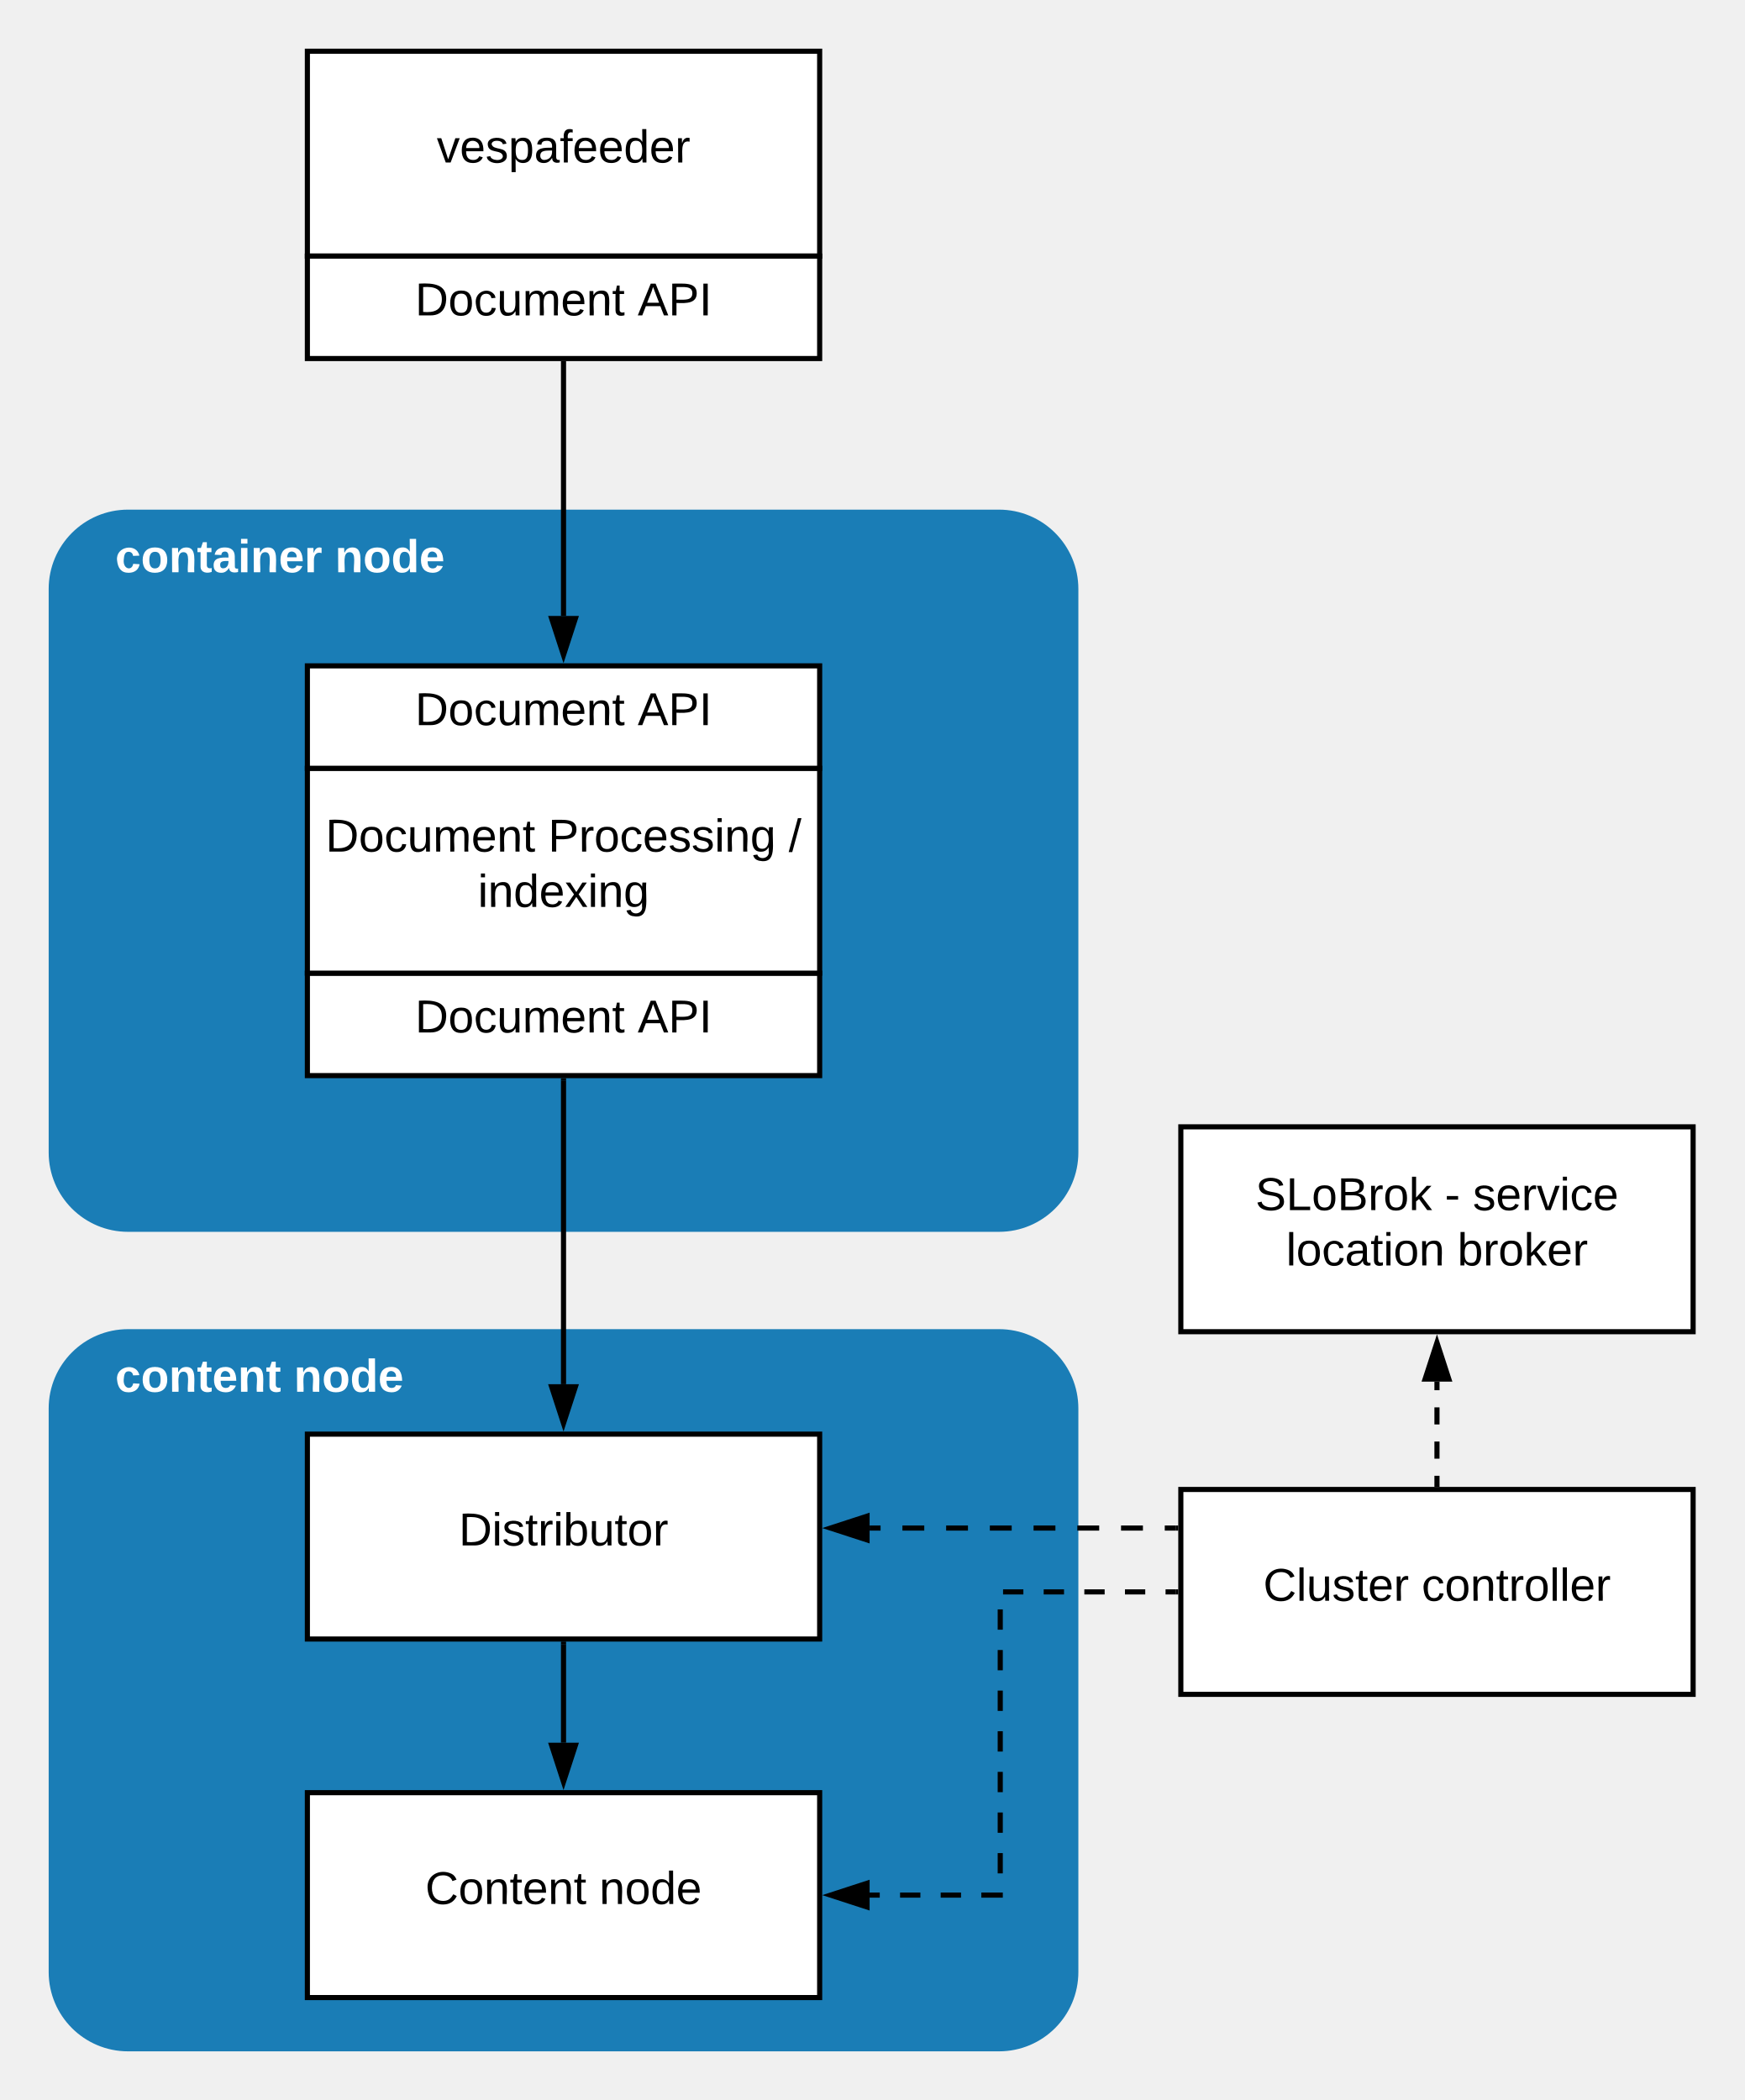
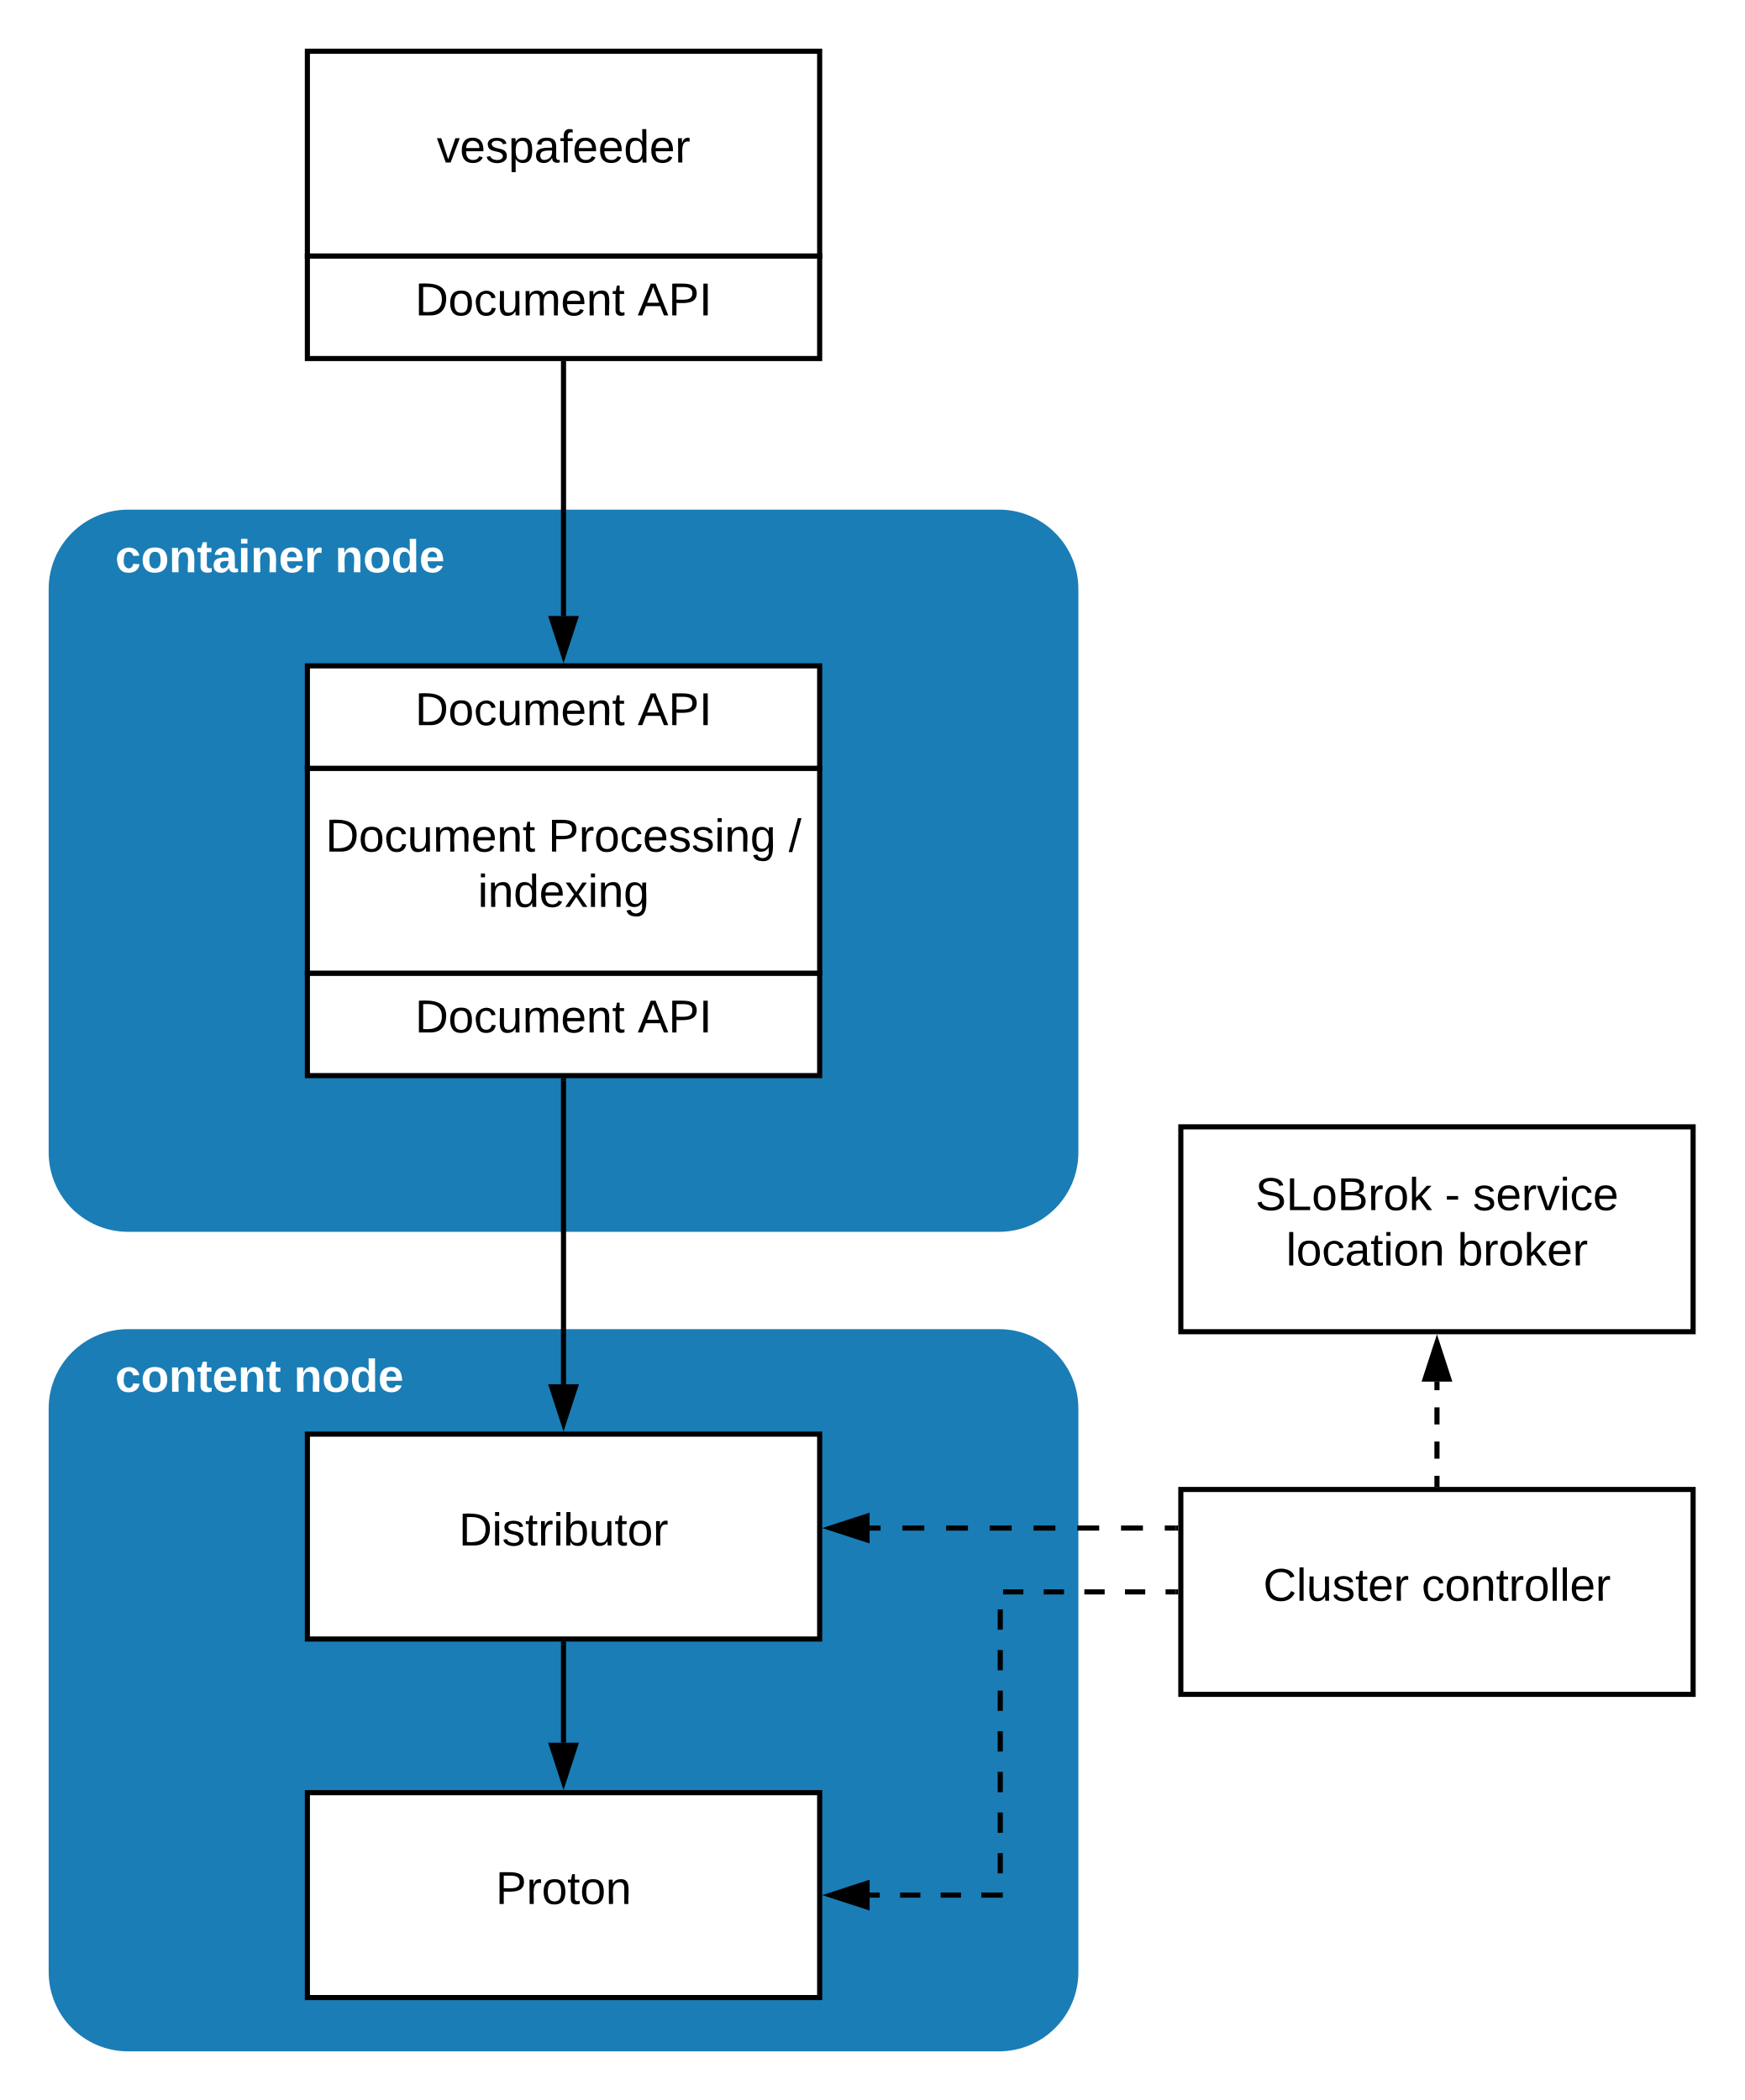
<svg xmlns="http://www.w3.org/2000/svg" xmlns:ns1="lucid" xmlns:xlink="http://www.w3.org/1999/xlink" width="681" height="820">
  <g transform="translate(-500 -40)" ns1:page-tab-id="0_0">
+     <path d="M0 0h1870.4v1323.2H0z" fill="#fff" />
    <path d="M890 240c16.57 0 30 13.43 30 30v220c0 16.57-13.43 30-30 30H550c-16.57 0-30-13.43-30-30V270c0-16.57 13.43-30 30-30zM890 560c16.57 0 30 13.43 30 30v220c0 16.57-13.43 30-30 30H550c-16.57 0-30-13.43-30-30V590c0-16.57 13.43-30 30-30z" stroke="#1a7db6" stroke-width="2" fill="#1a7db6" />
    <path d="M620 420h200v40H620z" stroke="#000" stroke-width="2" fill="#fff" />
    <use xlink:href="#a" transform="matrix(1,0,0,1,625,425) translate(37.05 18.15)" />
    <use xlink:href="#b" transform="matrix(1,0,0,1,625,425) translate(123.95 18.15)" />
    <path d="M620 340h200v80H620z" stroke="#000" stroke-width="2" fill="#fff" />
    <use xlink:href="#a" transform="matrix(1,0,0,1,625,345) translate(2.1 27.525)" />
    <use xlink:href="#c" transform="matrix(1,0,0,1,625,345) translate(89 27.525)" />
    <use xlink:href="#d" transform="matrix(1,0,0,1,625,345) translate(182.9 27.525)" />
    <use xlink:href="#e" transform="matrix(1,0,0,1,625,345) translate(61.55 49.125)" />
    <path d="M620 600h200v80H620z" stroke="#000" stroke-width="2" fill="#fff" />
    <use xlink:href="#f" transform="matrix(1,0,0,1,625,605) translate(54.125 38.4625)" />
    <path d="M620 740h200v80H620z" stroke="#000" stroke-width="2" fill="#fff" />
-     <use xlink:href="#g" transform="matrix(1,0,0,1,625,745) translate(41.025 38.4625)" />
-     <use xlink:href="#h" transform="matrix(1,0,0,1,625,745) translate(108.975 38.4625)" />
+     <use xlink:href="#g" transform="matrix(1,0,0,1,625,745) translate(68.525 38.4625)" />
    <path d="M961 621.6h200v80H961z" stroke="#000" stroke-width="2" fill="#fff" />
-     <use xlink:href="#i" transform="matrix(1,0,0,1,966,626.6) translate(27.175 38.4625)" />
-     <use xlink:href="#j" transform="matrix(1,0,0,1,966,626.6) translate(89.025 38.4625)" />
+     <use xlink:href="#h" transform="matrix(1,0,0,1,966,626.6) translate(27.175 38.4625)" />
+     <use xlink:href="#i" transform="matrix(1,0,0,1,966,626.6) translate(89.025 38.4625)" />
    <path d="M720 182v98.5" stroke="#000" stroke-width="2" fill="none" />
    <path d="M721 182.03h-2V181h2z" />
    <path d="M720 295.76l-4.64-14.26h9.28z" stroke="#000" stroke-width="2" />
    <path d="M720 462v118.5" stroke="#000" stroke-width="2" fill="none" />
    <path d="M721 462.03h-2V461h2z" />
    <path d="M720 595.76l-4.64-14.26h9.28z" stroke="#000" stroke-width="2" />
    <path d="M720 682v38.5" stroke="#000" stroke-width="2" fill="none" />
    <path d="M721 682.03h-2V681h2z" />
    <path d="M720 735.76l-4.64-14.26h9.28z" stroke="#000" stroke-width="2" />
-     <path d="M959 636.67H839.5" fill="none" />
    <path d="M959 636.67h-4.27m-8.53 0h-8.54m-8.53 0h-8.54m-8.55 0h-8.53m-8.54 0h-8.53m-8.54 0h-8.52m-8.54 0h-8.53m-8.53 0h-4.27" stroke="#000" stroke-width="2" fill="none" />
    <path d="M960 637.67h-1.03v-2H960z" />
    <path d="M824.24 636.67l14.26-4.64v9.27z" stroke="#000" stroke-width="2" />
-     <path d="M959 661.6h-68.5V780h-51" fill="none" />
    <path d="M959 661.6h-3.96m-7.93 0h-7.92m-7.93 0h-7.93m-7.93 0h-7.94m-7.93 0h-7.93m-1.1 6.83v7.93m0 7.93v7.92m0 7.93v7.93m0 7.93v7.94m0 7.93v7.93m0 7.93v7.93m0 7.93v7.92m0 7.93v.55h-7.38m-7.93 0h-7.94m-7.93 0h-7.93m-7.93 0h-3.97" stroke="#000" stroke-width="2" fill="none" />
    <path d="M960 662.6h-1.03v-2H960z" />
    <path d="M824.24 780l14.26-4.64v9.28z" stroke="#000" stroke-width="2" />
    <path d="M961 480h200v80H961z" stroke="#000" stroke-width="2" fill="#fff" />
-     <use xlink:href="#k" transform="matrix(1,0,0,1,966,485) translate(24.1 27.525)" />
-     <use xlink:href="#l" transform="matrix(1,0,0,1,966,485) translate(98.05 27.525)" />
-     <use xlink:href="#m" transform="matrix(1,0,0,1,966,485) translate(109 27.525)" />
-     <use xlink:href="#n" transform="matrix(1,0,0,1,966,485) translate(36.1 49.125)" />
-     <use xlink:href="#o" transform="matrix(1,0,0,1,966,485) translate(103 49.125)" />
-     <path d="M1061 619.6v-40.1" fill="none" />
+     <use xlink:href="#j" transform="matrix(1,0,0,1,966,485) translate(24.1 27.525)" />
+     <use xlink:href="#k" transform="matrix(1,0,0,1,966,485) translate(98.05 27.525)" />
+     <use xlink:href="#l" transform="matrix(1,0,0,1,966,485) translate(109 27.525)" />
+     <use xlink:href="#m" transform="matrix(1,0,0,1,966,485) translate(36.1 49.125)" />
+     <use xlink:href="#n" transform="matrix(1,0,0,1,966,485) translate(103 49.125)" />
    <path d="M1061 619.6v-3.34m0-6.68v-6.7m0-6.67v-6.67m0-6.7v-3.33" stroke="#000" stroke-width="2" fill="none" />
    <path d="M1062 620.6h-2v-1.03h2z" />
    <path d="M1061 564.24l4.64 14.26h-9.28z" stroke="#000" stroke-width="2" />
    <path d="M540 540h140v80H540z" stroke="#000" stroke-opacity="0" stroke-width="2" fill="#fff" fill-opacity="0" />
-     <g>
-       <use xlink:href="#p" transform="matrix(1,0,0,1,545,545) translate(0 38.4625)" />
-       <use xlink:href="#q" transform="matrix(1,0,0,1,545,545) translate(69.75 38.4625)" />
-     </g>
+     <use xlink:href="#o" transform="matrix(1,0,0,1,545,545) translate(0 38.4625)" />
+     <use xlink:href="#p" transform="matrix(1,0,0,1,545,545) translate(69.75 38.4625)" />
    <path d="M540 220h160v80H540z" stroke="#000" stroke-opacity="0" stroke-width="2" fill="#fff" fill-opacity="0" />
    <g>
-       <use xlink:href="#r" transform="matrix(1,0,0,1,545,225) translate(0 38.4625)" />
-       <use xlink:href="#q" transform="matrix(1,0,0,1,545,225) translate(85.8 38.4625)" />
+       <use xlink:href="#q" transform="matrix(1,0,0,1,545,225) translate(0 38.4625)" />
+       <use xlink:href="#p" transform="matrix(1,0,0,1,545,225) translate(85.8 38.4625)" />
    </g>
    <path d="M620 60h200v80H620z" stroke="#000" stroke-width="2" fill="#fff" />
    <g>
-       <use xlink:href="#s" transform="matrix(1,0,0,1,625,65) translate(45.525 38.4625)" />
+       <use xlink:href="#r" transform="matrix(1,0,0,1,625,65) translate(45.525 38.4625)" />
    </g>
    <path d="M620 140h200v40H620z" stroke="#000" stroke-width="2" fill="#fff" />
    <g>
-       <use xlink:href="#t" transform="matrix(1,0,0,1,625,145) translate(37.05 18.15)" />
-       <use xlink:href="#u" transform="matrix(1,0,0,1,625,145) translate(123.95 18.15)" />
+       <use xlink:href="#a" transform="matrix(1,0,0,1,625,145) translate(37.05 18.15)" />
+       <use xlink:href="#b" transform="matrix(1,0,0,1,625,145) translate(123.95 18.15)" />
    </g>
    <path d="M620 300h200v40H620z" stroke="#000" stroke-width="2" fill="#fff" />
    <g>
-       <use xlink:href="#t" transform="matrix(1,0,0,1,625,305) translate(37.05 18.15)" />
-       <use xlink:href="#u" transform="matrix(1,0,0,1,625,305) translate(123.95 18.15)" />
+       <use xlink:href="#a" transform="matrix(1,0,0,1,625,305) translate(37.05 18.15)" />
+       <use xlink:href="#b" transform="matrix(1,0,0,1,625,305) translate(123.95 18.15)" />
    </g>
    <defs>
-       <path d="M30-248c118-7 216 8 213 122C240-48 200 0 122 0H30v-248zM63-27c89 8 146-16 146-99s-60-101-146-95v194" id="v" />
-       <path d="M100-194c62-1 85 37 85 99 1 63-27 99-86 99S16-35 15-95c0-66 28-99 85-99zM99-20c44 1 53-31 53-75 0-43-8-75-51-75s-53 32-53 75 10 74 51 75" id="w" />
-       <path d="M96-169c-40 0-48 33-48 73s9 75 48 75c24 0 41-14 43-38l32 2c-6 37-31 61-74 61-59 0-76-41-82-99-10-93 101-131 147-64 4 7 5 14 7 22l-32 3c-4-21-16-35-41-35" id="x" />
-       <path d="M84 4C-5 8 30-112 23-190h32v120c0 31 7 50 39 49 72-2 45-101 50-169h31l1 190h-30c-1-10 1-25-2-33-11 22-28 36-60 37" id="y" />
-       <path d="M210-169c-67 3-38 105-44 169h-31v-121c0-29-5-50-35-48C34-165 62-65 56 0H25l-1-190h30c1 10-1 24 2 32 10-44 99-50 107 0 11-21 27-35 58-36 85-2 47 119 55 194h-31v-121c0-29-5-49-35-48" id="z" />
-       <path d="M100-194c63 0 86 42 84 106H49c0 40 14 67 53 68 26 1 43-12 49-29l28 8c-11 28-37 45-77 45C44 4 14-33 15-96c1-61 26-98 85-98zm52 81c6-60-76-77-97-28-3 7-6 17-6 28h103" id="A" />
-       <path d="M117-194c89-4 53 116 60 194h-32v-121c0-31-8-49-39-48C34-167 62-67 57 0H25l-1-190h30c1 10-1 24 2 32 11-22 29-35 61-36" id="B" />
-       <path d="M59-47c-2 24 18 29 38 22v24C64 9 27 4 27-40v-127H5v-23h24l9-43h21v43h35v23H59v120" id="C" />
+       <path d="M30-248c118-7 216 8 213 122C240-48 200 0 122 0H30v-248zM63-27c89 8 146-16 146-99s-60-101-146-95v194" id="s" />
+       <path d="M100-194c62-1 85 37 85 99 1 63-27 99-86 99S16-35 15-95c0-66 28-99 85-99zM99-20c44 1 53-31 53-75 0-43-8-75-51-75s-53 32-53 75 10 74 51 75" id="t" />
+       <path d="M96-169c-40 0-48 33-48 73s9 75 48 75c24 0 41-14 43-38l32 2c-6 37-31 61-74 61-59 0-76-41-82-99-10-93 101-131 147-64 4 7 5 14 7 22l-32 3c-4-21-16-35-41-35" id="u" />
+       <path d="M84 4C-5 8 30-112 23-190h32v120c0 31 7 50 39 49 72-2 45-101 50-169h31l1 190h-30c-1-10 1-25-2-33-11 22-28 36-60 37" id="v" />
+       <path d="M210-169c-67 3-38 105-44 169h-31v-121c0-29-5-50-35-48C34-165 62-65 56 0H25l-1-190h30c1 10-1 24 2 32 10-44 99-50 107 0 11-21 27-35 58-36 85-2 47 119 55 194h-31v-121c0-29-5-49-35-48" id="w" />
+       <path d="M100-194c63 0 86 42 84 106H49c0 40 14 67 53 68 26 1 43-12 49-29l28 8c-11 28-37 45-77 45C44 4 14-33 15-96c1-61 26-98 85-98zm52 81c6-60-76-77-97-28-3 7-6 17-6 28h103" id="x" />
+       <path d="M117-194c89-4 53 116 60 194h-32v-121c0-31-8-49-39-48C34-167 62-67 57 0H25l-1-190h30c1 10-1 24 2 32 11-22 29-35 61-36" id="y" />
+       <path d="M59-47c-2 24 18 29 38 22v24C64 9 27 4 27-40v-127H5v-23h24l9-43h21v43h35v23H59v120" id="z" />
      <g id="a">
-         <use transform="matrix(0.05,0,0,0.05,0,0)" xlink:href="#v" />
-         <use transform="matrix(0.05,0,0,0.05,12.95,0)" xlink:href="#w" />
-         <use transform="matrix(0.05,0,0,0.05,22.95,0)" xlink:href="#x" />
-         <use transform="matrix(0.05,0,0,0.05,31.95,0)" xlink:href="#y" />
-         <use transform="matrix(0.05,0,0,0.05,41.95,0)" xlink:href="#z" />
-         <use transform="matrix(0.05,0,0,0.05,56.9,0)" xlink:href="#A" />
-         <use transform="matrix(0.05,0,0,0.05,66.9,0)" xlink:href="#B" />
-         <use transform="matrix(0.05,0,0,0.05,76.9,0)" xlink:href="#C" />
-       </g>
-       <path d="M205 0l-28-72H64L36 0H1l101-248h38L239 0h-34zm-38-99l-47-123c-12 45-31 82-46 123h93" id="D" />
-       <path d="M30-248c87 1 191-15 191 75 0 78-77 80-158 76V0H30v-248zm33 125c57 0 124 11 124-50 0-59-68-47-124-48v98" id="E" />
-       <path d="M33 0v-248h34V0H33" id="F" />
+         <use transform="matrix(0.05,0,0,0.05,0,0)" xlink:href="#s" />
+         <use transform="matrix(0.05,0,0,0.05,12.95,0)" xlink:href="#t" />
+         <use transform="matrix(0.05,0,0,0.05,22.95,0)" xlink:href="#u" />
+         <use transform="matrix(0.05,0,0,0.05,31.95,0)" xlink:href="#v" />
+         <use transform="matrix(0.05,0,0,0.05,41.95,0)" xlink:href="#w" />
+         <use transform="matrix(0.05,0,0,0.05,56.9,0)" xlink:href="#x" />
+         <use transform="matrix(0.05,0,0,0.05,66.9,0)" xlink:href="#y" />
+         <use transform="matrix(0.05,0,0,0.05,76.9,0)" xlink:href="#z" />
+       </g>
+       <path d="M205 0l-28-72H64L36 0H1l101-248h38L239 0h-34zm-38-99l-47-123c-12 45-31 82-46 123h93" id="A" />
+       <path d="M30-248c87 1 191-15 191 75 0 78-77 80-158 76V0H30v-248zm33 125c57 0 124 11 124-50 0-59-68-47-124-48v98" id="B" />
+       <path d="M33 0v-248h34V0H33" id="C" />
      <g id="b">
-         <use transform="matrix(0.05,0,0,0.05,0,0)" xlink:href="#D" />
-         <use transform="matrix(0.05,0,0,0.05,12,0)" xlink:href="#E" />
-         <use transform="matrix(0.05,0,0,0.05,24,0)" xlink:href="#F" />
-       </g>
-       <path d="M114-163C36-179 61-72 57 0H25l-1-190h30c1 12-1 29 2 39 6-27 23-49 58-41v29" id="G" />
-       <path d="M135-143c-3-34-86-38-87 0 15 53 115 12 119 90S17 21 10-45l28-5c4 36 97 45 98 0-10-56-113-15-118-90-4-57 82-63 122-42 12 7 21 19 24 35" id="H" />
-       <path d="M24-231v-30h32v30H24zM24 0v-190h32V0H24" id="I" />
-       <path d="M177-190C167-65 218 103 67 71c-23-6-38-20-44-43l32-5c15 47 100 32 89-28v-30C133-14 115 1 83 1 29 1 15-40 15-95c0-56 16-97 71-98 29-1 48 16 59 35 1-10 0-23 2-32h30zM94-22c36 0 50-32 50-73 0-42-14-75-50-75-39 0-46 34-46 75s6 73 46 73" id="J" />
+         <use transform="matrix(0.05,0,0,0.05,0,0)" xlink:href="#A" />
+         <use transform="matrix(0.05,0,0,0.05,12,0)" xlink:href="#B" />
+         <use transform="matrix(0.05,0,0,0.05,24,0)" xlink:href="#C" />
+       </g>
+       <path d="M114-163C36-179 61-72 57 0H25l-1-190h30c1 12-1 29 2 39 6-27 23-49 58-41v29" id="D" />
+       <path d="M135-143c-3-34-86-38-87 0 15 53 115 12 119 90S17 21 10-45l28-5c4 36 97 45 98 0-10-56-113-15-118-90-4-57 82-63 122-42 12 7 21 19 24 35" id="E" />
+       <path d="M24-231v-30h32v30H24zM24 0v-190h32V0H24" id="F" />
+       <path d="M177-190C167-65 218 103 67 71c-23-6-38-20-44-43l32-5c15 47 100 32 89-28v-30C133-14 115 1 83 1 29 1 15-40 15-95c0-56 16-97 71-98 29-1 48 16 59 35 1-10 0-23 2-32h30zM94-22c36 0 50-32 50-73 0-42-14-75-50-75-39 0-46 34-46 75s6 73 46 73" id="G" />
      <g id="c">
+         <use transform="matrix(0.05,0,0,0.05,0,0)" xlink:href="#B" />
+         <use transform="matrix(0.05,0,0,0.05,12,0)" xlink:href="#D" />
+         <use transform="matrix(0.05,0,0,0.05,17.95,0)" xlink:href="#t" />
+         <use transform="matrix(0.05,0,0,0.05,27.95,0)" xlink:href="#u" />
+         <use transform="matrix(0.05,0,0,0.05,36.95,0)" xlink:href="#x" />
+         <use transform="matrix(0.05,0,0,0.05,46.95,0)" xlink:href="#E" />
+         <use transform="matrix(0.05,0,0,0.05,55.95,0)" xlink:href="#E" />
+         <use transform="matrix(0.05,0,0,0.05,64.95,0)" xlink:href="#F" />
+         <use transform="matrix(0.05,0,0,0.05,68.9,0)" xlink:href="#y" />
+         <use transform="matrix(0.05,0,0,0.05,78.9,0)" xlink:href="#G" />
+       </g>
+       <path d="M0 4l72-265h28L28 4H0" id="H" />
+       <use transform="matrix(0.05,0,0,0.05,0,0)" xlink:href="#H" id="d" />
+       <path d="M85-194c31 0 48 13 60 33l-1-100h32l1 261h-30c-2-10 0-23-3-31C134-8 116 4 85 4 32 4 16-35 15-94c0-66 23-100 70-100zm9 24c-40 0-46 34-46 75 0 40 6 74 45 74 42 0 51-32 51-76 0-42-9-74-50-73" id="I" />
+       <path d="M141 0L90-78 38 0H4l68-98-65-92h35l48 74 47-74h35l-64 92 68 98h-35" id="J" />
+       <g id="e">
+         <use transform="matrix(0.05,0,0,0.05,0,0)" xlink:href="#F" />
+         <use transform="matrix(0.05,0,0,0.05,3.95,0)" xlink:href="#y" />
+         <use transform="matrix(0.05,0,0,0.05,13.95,0)" xlink:href="#I" />
+         <use transform="matrix(0.05,0,0,0.05,23.95,0)" xlink:href="#x" />
+         <use transform="matrix(0.05,0,0,0.05,33.95,0)" xlink:href="#J" />
+         <use transform="matrix(0.05,0,0,0.05,42.95,0)" xlink:href="#F" />
+         <use transform="matrix(0.05,0,0,0.05,46.9,0)" xlink:href="#y" />
+         <use transform="matrix(0.05,0,0,0.05,56.9,0)" xlink:href="#G" />
+       </g>
+       <path d="M115-194c53 0 69 39 70 98 0 66-23 100-70 100C84 3 66-7 56-30L54 0H23l1-261h32v101c10-23 28-34 59-34zm-8 174c40 0 45-34 45-75 0-40-5-75-45-74-42 0-51 32-51 76 0 43 10 73 51 73" id="K" />
+       <g id="f">
+         <use transform="matrix(0.05,0,0,0.05,0,0)" xlink:href="#s" />
+         <use transform="matrix(0.05,0,0,0.05,12.95,0)" xlink:href="#F" />
+         <use transform="matrix(0.05,0,0,0.05,16.9,0)" xlink:href="#E" />
+         <use transform="matrix(0.05,0,0,0.05,25.9,0)" xlink:href="#z" />
+         <use transform="matrix(0.05,0,0,0.05,30.9,0)" xlink:href="#D" />
+         <use transform="matrix(0.05,0,0,0.05,36.85,0)" xlink:href="#F" />
+         <use transform="matrix(0.05,0,0,0.05,40.8,0)" xlink:href="#K" />
+         <use transform="matrix(0.05,0,0,0.05,50.8,0)" xlink:href="#v" />
+         <use transform="matrix(0.05,0,0,0.05,60.8,0)" xlink:href="#z" />
+         <use transform="matrix(0.05,0,0,0.05,65.8,0)" xlink:href="#t" />
+         <use transform="matrix(0.05,0,0,0.05,75.8,0)" xlink:href="#D" />
+       </g>
+       <g id="g">
+         <use transform="matrix(0.05,0,0,0.05,0,0)" xlink:href="#B" />
+         <use transform="matrix(0.05,0,0,0.05,12,0)" xlink:href="#D" />
+         <use transform="matrix(0.05,0,0,0.05,17.95,0)" xlink:href="#t" />
+         <use transform="matrix(0.05,0,0,0.05,27.95,0)" xlink:href="#z" />
+         <use transform="matrix(0.05,0,0,0.05,32.95,0)" xlink:href="#t" />
+         <use transform="matrix(0.05,0,0,0.05,42.95,0)" xlink:href="#y" />
+       </g>
+       <path d="M212-179c-10-28-35-45-73-45-59 0-87 40-87 99 0 60 29 101 89 101 43 0 62-24 78-52l27 14C228-24 195 4 139 4 59 4 22-46 18-125c-6-104 99-153 187-111 19 9 31 26 39 46" id="L" />
+       <path d="M24 0v-261h32V0H24" id="M" />
+       <g id="h">
+         <use transform="matrix(0.05,0,0,0.05,0,0)" xlink:href="#L" />
+         <use transform="matrix(0.05,0,0,0.05,12.95,0)" xlink:href="#M" />
+         <use transform="matrix(0.05,0,0,0.05,16.9,0)" xlink:href="#v" />
+         <use transform="matrix(0.05,0,0,0.05,26.9,0)" xlink:href="#E" />
+         <use transform="matrix(0.05,0,0,0.05,35.9,0)" xlink:href="#z" />
+         <use transform="matrix(0.05,0,0,0.05,40.9,0)" xlink:href="#x" />
+         <use transform="matrix(0.05,0,0,0.05,50.9,0)" xlink:href="#D" />
+       </g>
+       <g id="i">
+         <use transform="matrix(0.05,0,0,0.05,0,0)" xlink:href="#u" />
+         <use transform="matrix(0.05,0,0,0.05,9,0)" xlink:href="#t" />
+         <use transform="matrix(0.05,0,0,0.05,19,0)" xlink:href="#y" />
+         <use transform="matrix(0.05,0,0,0.05,29,0)" xlink:href="#z" />
+         <use transform="matrix(0.05,0,0,0.05,34,0)" xlink:href="#D" />
+         <use transform="matrix(0.05,0,0,0.05,39.95,0)" xlink:href="#t" />
+         <use transform="matrix(0.05,0,0,0.05,49.95,0)" xlink:href="#M" />
+         <use transform="matrix(0.05,0,0,0.05,53.9,0)" xlink:href="#M" />
+         <use transform="matrix(0.05,0,0,0.05,57.85,0)" xlink:href="#x" />
+         <use transform="matrix(0.05,0,0,0.05,67.85,0)" xlink:href="#D" />
+       </g>
+       <path d="M185-189c-5-48-123-54-124 2 14 75 158 14 163 119 3 78-121 87-175 55-17-10-28-26-33-46l33-7c5 56 141 63 141-1 0-78-155-14-162-118-5-82 145-84 179-34 5 7 8 16 11 25" id="N" />
+       <path d="M30 0v-248h33v221h125V0H30" id="O" />
+       <path d="M160-131c35 5 61 23 61 61C221 17 115-2 30 0v-248c76 3 177-17 177 60 0 33-19 50-47 57zm-97-11c50-1 110 9 110-42 0-47-63-36-110-37v79zm0 115c55-2 124 14 124-45 0-56-70-42-124-44v89" id="P" />
+       <path d="M143 0L79-87 56-68V0H24v-261h32v163l83-92h37l-77 82L181 0h-38" id="Q" />
+       <g id="j">
+         <use transform="matrix(0.05,0,0,0.05,0,0)" xlink:href="#N" />
+         <use transform="matrix(0.05,0,0,0.05,12,0)" xlink:href="#O" />
+         <use transform="matrix(0.05,0,0,0.05,22,0)" xlink:href="#t" />
+         <use transform="matrix(0.05,0,0,0.05,32,0)" xlink:href="#P" />
+         <use transform="matrix(0.05,0,0,0.05,44,0)" xlink:href="#D" />
+         <use transform="matrix(0.05,0,0,0.05,49.95,0)" xlink:href="#t" />
+         <use transform="matrix(0.05,0,0,0.05,59.95,0)" xlink:href="#Q" />
+       </g>
+       <path d="M16-82v-28h88v28H16" id="R" />
+       <use transform="matrix(0.05,0,0,0.05,0,0)" xlink:href="#R" id="k" />
+       <path d="M108 0H70L1-190h34L89-25l56-165h34" id="S" />
+       <g id="l">
        <use transform="matrix(0.05,0,0,0.05,0,0)" xlink:href="#E" />
-         <use transform="matrix(0.05,0,0,0.05,12,0)" xlink:href="#G" />
-         <use transform="matrix(0.05,0,0,0.05,17.95,0)" xlink:href="#w" />
-         <use transform="matrix(0.05,0,0,0.05,27.95,0)" xlink:href="#x" />
-         <use transform="matrix(0.05,0,0,0.05,36.95,0)" xlink:href="#A" />
-         <use transform="matrix(0.05,0,0,0.05,46.95,0)" xlink:href="#H" />
-         <use transform="matrix(0.05,0,0,0.05,55.95,0)" xlink:href="#H" />
-         <use transform="matrix(0.05,0,0,0.05,64.95,0)" xlink:href="#I" />
-         <use transform="matrix(0.05,0,0,0.05,68.9,0)" xlink:href="#B" />
-         <use transform="matrix(0.05,0,0,0.05,78.9,0)" xlink:href="#J" />
-       </g>
-       <path d="M0 4l72-265h28L28 4H0" id="K" />
-       <use transform="matrix(0.05,0,0,0.05,0,0)" xlink:href="#K" id="d" />
-       <path d="M85-194c31 0 48 13 60 33l-1-100h32l1 261h-30c-2-10 0-23-3-31C134-8 116 4 85 4 32 4 16-35 15-94c0-66 23-100 70-100zm9 24c-40 0-46 34-46 75 0 40 6 74 45 74 42 0 51-32 51-76 0-42-9-74-50-73" id="L" />
-       <path d="M141 0L90-78 38 0H4l68-98-65-92h35l48 74 47-74h35l-64 92 68 98h-35" id="M" />
-       <g id="e">
-         <use transform="matrix(0.05,0,0,0.05,0,0)" xlink:href="#I" />
-         <use transform="matrix(0.05,0,0,0.05,3.95,0)" xlink:href="#B" />
-         <use transform="matrix(0.05,0,0,0.05,13.95,0)" xlink:href="#L" />
-         <use transform="matrix(0.05,0,0,0.05,23.95,0)" xlink:href="#A" />
-         <use transform="matrix(0.05,0,0,0.05,33.95,0)" xlink:href="#M" />
-         <use transform="matrix(0.05,0,0,0.05,42.95,0)" xlink:href="#I" />
-         <use transform="matrix(0.05,0,0,0.05,46.9,0)" xlink:href="#B" />
-         <use transform="matrix(0.05,0,0,0.05,56.9,0)" xlink:href="#J" />
-       </g>
-       <path d="M115-194c53 0 69 39 70 98 0 66-23 100-70 100C84 3 66-7 56-30L54 0H23l1-261h32v101c10-23 28-34 59-34zm-8 174c40 0 45-34 45-75 0-40-5-75-45-74-42 0-51 32-51 76 0 43 10 73 51 73" id="N" />
-       <g id="f">
-         <use transform="matrix(0.05,0,0,0.05,0,0)" xlink:href="#v" />
-         <use transform="matrix(0.05,0,0,0.05,12.95,0)" xlink:href="#I" />
-         <use transform="matrix(0.05,0,0,0.05,16.9,0)" xlink:href="#H" />
-         <use transform="matrix(0.05,0,0,0.05,25.9,0)" xlink:href="#C" />
-         <use transform="matrix(0.05,0,0,0.05,30.9,0)" xlink:href="#G" />
-         <use transform="matrix(0.05,0,0,0.05,36.85,0)" xlink:href="#I" />
-         <use transform="matrix(0.05,0,0,0.05,40.8,0)" xlink:href="#N" />
-         <use transform="matrix(0.05,0,0,0.05,50.8,0)" xlink:href="#y" />
-         <use transform="matrix(0.05,0,0,0.05,60.8,0)" xlink:href="#C" />
-         <use transform="matrix(0.05,0,0,0.05,65.8,0)" xlink:href="#w" />
-         <use transform="matrix(0.05,0,0,0.05,75.8,0)" xlink:href="#G" />
-       </g>
-       <path d="M212-179c-10-28-35-45-73-45-59 0-87 40-87 99 0 60 29 101 89 101 43 0 62-24 78-52l27 14C228-24 195 4 139 4 59 4 22-46 18-125c-6-104 99-153 187-111 19 9 31 26 39 46" id="O" />
-       <g id="g">
-         <use transform="matrix(0.05,0,0,0.05,0,0)" xlink:href="#O" />
-         <use transform="matrix(0.05,0,0,0.05,12.95,0)" xlink:href="#w" />
-         <use transform="matrix(0.05,0,0,0.05,22.95,0)" xlink:href="#B" />
-         <use transform="matrix(0.05,0,0,0.05,32.95,0)" xlink:href="#C" />
-         <use transform="matrix(0.05,0,0,0.05,37.95,0)" xlink:href="#A" />
-         <use transform="matrix(0.05,0,0,0.05,47.95,0)" xlink:href="#B" />
-         <use transform="matrix(0.05,0,0,0.05,57.95,0)" xlink:href="#C" />
-       </g>
-       <g id="h">
-         <use transform="matrix(0.05,0,0,0.05,0,0)" xlink:href="#B" />
-         <use transform="matrix(0.05,0,0,0.05,10,0)" xlink:href="#w" />
-         <use transform="matrix(0.05,0,0,0.05,20,0)" xlink:href="#L" />
-         <use transform="matrix(0.05,0,0,0.05,30,0)" xlink:href="#A" />
-       </g>
-       <path d="M24 0v-261h32V0H24" id="P" />
-       <g id="i">
-         <use transform="matrix(0.05,0,0,0.05,0,0)" xlink:href="#O" />
-         <use transform="matrix(0.05,0,0,0.05,12.95,0)" xlink:href="#P" />
-         <use transform="matrix(0.05,0,0,0.05,16.9,0)" xlink:href="#y" />
-         <use transform="matrix(0.05,0,0,0.05,26.9,0)" xlink:href="#H" />
-         <use transform="matrix(0.05,0,0,0.05,35.9,0)" xlink:href="#C" />
-         <use transform="matrix(0.05,0,0,0.05,40.9,0)" xlink:href="#A" />
-         <use transform="matrix(0.05,0,0,0.05,50.9,0)" xlink:href="#G" />
-       </g>
-       <g id="j">
-         <use transform="matrix(0.05,0,0,0.05,0,0)" xlink:href="#x" />
-         <use transform="matrix(0.05,0,0,0.05,9,0)" xlink:href="#w" />
-         <use transform="matrix(0.05,0,0,0.05,19,0)" xlink:href="#B" />
-         <use transform="matrix(0.05,0,0,0.05,29,0)" xlink:href="#C" />
-         <use transform="matrix(0.05,0,0,0.05,34,0)" xlink:href="#G" />
-         <use transform="matrix(0.05,0,0,0.05,39.95,0)" xlink:href="#w" />
-         <use transform="matrix(0.05,0,0,0.05,49.95,0)" xlink:href="#P" />
-         <use transform="matrix(0.05,0,0,0.05,53.9,0)" xlink:href="#P" />
-         <use transform="matrix(0.05,0,0,0.05,57.85,0)" xlink:href="#A" />
-         <use transform="matrix(0.05,0,0,0.05,67.85,0)" xlink:href="#G" />
-       </g>
-       <path d="M185-189c-5-48-123-54-124 2 14 75 158 14 163 119 3 78-121 87-175 55-17-10-28-26-33-46l33-7c5 56 141 63 141-1 0-78-155-14-162-118-5-82 145-84 179-34 5 7 8 16 11 25" id="Q" />
-       <path d="M30 0v-248h33v221h125V0H30" id="R" />
-       <path d="M160-131c35 5 61 23 61 61C221 17 115-2 30 0v-248c76 3 177-17 177 60 0 33-19 50-47 57zm-97-11c50-1 110 9 110-42 0-47-63-36-110-37v79zm0 115c55-2 124 14 124-45 0-56-70-42-124-44v89" id="S" />
-       <path d="M143 0L79-87 56-68V0H24v-261h32v163l83-92h37l-77 82L181 0h-38" id="T" />
-       <g id="k">
-         <use transform="matrix(0.05,0,0,0.05,0,0)" xlink:href="#Q" />
-         <use transform="matrix(0.05,0,0,0.05,12,0)" xlink:href="#R" />
-         <use transform="matrix(0.05,0,0,0.05,22,0)" xlink:href="#w" />
-         <use transform="matrix(0.05,0,0,0.05,32,0)" xlink:href="#S" />
-         <use transform="matrix(0.05,0,0,0.05,44,0)" xlink:href="#G" />
-         <use transform="matrix(0.05,0,0,0.05,49.95,0)" xlink:href="#w" />
-         <use transform="matrix(0.05,0,0,0.05,59.95,0)" xlink:href="#T" />
-       </g>
-       <path d="M16-82v-28h88v28H16" id="U" />
-       <use transform="matrix(0.05,0,0,0.05,0,0)" xlink:href="#U" id="l" />
-       <path d="M108 0H70L1-190h34L89-25l56-165h34" id="V" />
+         <use transform="matrix(0.05,0,0,0.05,9,0)" xlink:href="#x" />
+         <use transform="matrix(0.05,0,0,0.05,19,0)" xlink:href="#D" />
+         <use transform="matrix(0.05,0,0,0.05,24.95,0)" xlink:href="#S" />
+         <use transform="matrix(0.05,0,0,0.05,33.95,0)" xlink:href="#F" />
+         <use transform="matrix(0.05,0,0,0.05,37.9,0)" xlink:href="#u" />
+         <use transform="matrix(0.05,0,0,0.05,46.9,0)" xlink:href="#x" />
+       </g>
+       <path d="M141-36C126-15 110 5 73 4 37 3 15-17 15-53c-1-64 63-63 125-63 3-35-9-54-41-54-24 1-41 7-42 31l-33-3c5-37 33-52 76-52 45 0 72 20 72 64v82c-1 20 7 32 28 27v20c-31 9-61-2-59-35zM48-53c0 20 12 33 32 33 41-3 63-29 60-74-43 2-92-5-92 41" id="T" />
      <g id="m">
-         <use transform="matrix(0.05,0,0,0.05,0,0)" xlink:href="#H" />
-         <use transform="matrix(0.05,0,0,0.05,9,0)" xlink:href="#A" />
-         <use transform="matrix(0.05,0,0,0.05,19,0)" xlink:href="#G" />
-         <use transform="matrix(0.05,0,0,0.05,24.95,0)" xlink:href="#V" />
-         <use transform="matrix(0.05,0,0,0.05,33.95,0)" xlink:href="#I" />
-         <use transform="matrix(0.05,0,0,0.05,37.9,0)" xlink:href="#x" />
-         <use transform="matrix(0.05,0,0,0.05,46.9,0)" xlink:href="#A" />
-       </g>
-       <path d="M141-36C126-15 110 5 73 4 37 3 15-17 15-53c-1-64 63-63 125-63 3-35-9-54-41-54-24 1-41 7-42 31l-33-3c5-37 33-52 76-52 45 0 72 20 72 64v82c-1 20 7 32 28 27v20c-31 9-61-2-59-35zM48-53c0 20 12 33 32 33 41-3 63-29 60-74-43 2-92-5-92 41" id="W" />
+         <use transform="matrix(0.05,0,0,0.05,0,0)" xlink:href="#M" />
+         <use transform="matrix(0.05,0,0,0.05,3.95,0)" xlink:href="#t" />
+         <use transform="matrix(0.05,0,0,0.05,13.95,0)" xlink:href="#u" />
+         <use transform="matrix(0.05,0,0,0.05,22.95,0)" xlink:href="#T" />
+         <use transform="matrix(0.05,0,0,0.05,32.95,0)" xlink:href="#z" />
+         <use transform="matrix(0.05,0,0,0.05,37.95,0)" xlink:href="#F" />
+         <use transform="matrix(0.05,0,0,0.05,41.9,0)" xlink:href="#t" />
+         <use transform="matrix(0.05,0,0,0.05,51.9,0)" xlink:href="#y" />
+       </g>
      <g id="n">
-         <use transform="matrix(0.05,0,0,0.05,0,0)" xlink:href="#P" />
-         <use transform="matrix(0.05,0,0,0.05,3.95,0)" xlink:href="#w" />
-         <use transform="matrix(0.05,0,0,0.05,13.95,0)" xlink:href="#x" />
-         <use transform="matrix(0.05,0,0,0.05,22.95,0)" xlink:href="#W" />
-         <use transform="matrix(0.05,0,0,0.05,32.95,0)" xlink:href="#C" />
-         <use transform="matrix(0.05,0,0,0.05,37.95,0)" xlink:href="#I" />
-         <use transform="matrix(0.05,0,0,0.05,41.9,0)" xlink:href="#w" />
-         <use transform="matrix(0.05,0,0,0.05,51.9,0)" xlink:href="#B" />
-       </g>
+         <use transform="matrix(0.05,0,0,0.05,0,0)" xlink:href="#K" />
+         <use transform="matrix(0.05,0,0,0.05,10,0)" xlink:href="#D" />
+         <use transform="matrix(0.05,0,0,0.05,15.95,0)" xlink:href="#t" />
+         <use transform="matrix(0.05,0,0,0.05,25.95,0)" xlink:href="#Q" />
+         <use transform="matrix(0.05,0,0,0.05,34.95,0)" xlink:href="#x" />
+         <use transform="matrix(0.05,0,0,0.05,44.95,0)" xlink:href="#D" />
+       </g>
+       <path fill="#fff" d="M190-63c-7 42-38 67-86 67-59 0-84-38-90-98-12-110 154-137 174-36l-49 2c-2-19-15-32-35-32-30 0-35 28-38 64-6 74 65 87 74 30" id="U" />
+       <path fill="#fff" d="M110-194c64 0 96 36 96 99 0 64-35 99-97 99-61 0-95-36-95-99 0-62 34-99 96-99zm-1 164c35 0 45-28 45-65 0-40-10-65-43-65-34 0-45 26-45 65 0 36 10 65 43 65" id="V" />
+       <path fill="#fff" d="M135-194c87-1 58 113 63 194h-50c-7-57 23-157-34-157-59 0-34 97-39 157H25l-1-190h47c2 12-1 28 3 38 12-26 28-41 61-42" id="W" />
+       <path fill="#fff" d="M115-3C79 11 28 4 28-45v-112H4v-33h27l15-45h31v45h36v33H77v99c-1 23 16 31 38 25v30" id="X" />
+       <path fill="#fff" d="M185-48c-13 30-37 53-82 52C43 2 14-33 14-96s30-98 90-98c62 0 83 45 84 108H66c0 31 8 55 39 56 18 0 30-7 34-22zm-45-69c5-46-57-63-70-21-2 6-4 13-4 21h74" id="Y" />
      <g id="o">
-         <use transform="matrix(0.05,0,0,0.05,0,0)" xlink:href="#N" />
-         <use transform="matrix(0.05,0,0,0.05,10,0)" xlink:href="#G" />
-         <use transform="matrix(0.05,0,0,0.05,15.95,0)" xlink:href="#w" />
-         <use transform="matrix(0.05,0,0,0.05,25.95,0)" xlink:href="#T" />
-         <use transform="matrix(0.05,0,0,0.05,34.95,0)" xlink:href="#A" />
-         <use transform="matrix(0.05,0,0,0.05,44.95,0)" xlink:href="#G" />
-       </g>
-       <path fill="#fff" d="M190-63c-7 42-38 67-86 67-59 0-84-38-90-98-12-110 154-137 174-36l-49 2c-2-19-15-32-35-32-30 0-35 28-38 64-6 74 65 87 74 30" id="X" />
-       <path fill="#fff" d="M110-194c64 0 96 36 96 99 0 64-35 99-97 99-61 0-95-36-95-99 0-62 34-99 96-99zm-1 164c35 0 45-28 45-65 0-40-10-65-43-65-34 0-45 26-45 65 0 36 10 65 43 65" id="Y" />
-       <path fill="#fff" d="M135-194c87-1 58 113 63 194h-50c-7-57 23-157-34-157-59 0-34 97-39 157H25l-1-190h47c2 12-1 28 3 38 12-26 28-41 61-42" id="Z" />
-       <path fill="#fff" d="M115-3C79 11 28 4 28-45v-112H4v-33h27l15-45h31v45h36v33H77v99c-1 23 16 31 38 25v30" id="aa" />
-       <path fill="#fff" d="M185-48c-13 30-37 53-82 52C43 2 14-33 14-96s30-98 90-98c62 0 83 45 84 108H66c0 31 8 55 39 56 18 0 30-7 34-22zm-45-69c5-46-57-63-70-21-2 6-4 13-4 21h74" id="ab" />
+         <use transform="matrix(0.05,0,0,0.05,0,0)" xlink:href="#U" />
+         <use transform="matrix(0.05,0,0,0.05,10,0)" xlink:href="#V" />
+         <use transform="matrix(0.05,0,0,0.05,20.95,0)" xlink:href="#W" />
+         <use transform="matrix(0.05,0,0,0.05,31.9,0)" xlink:href="#X" />
+         <use transform="matrix(0.05,0,0,0.05,37.85,0)" xlink:href="#Y" />
+         <use transform="matrix(0.05,0,0,0.05,47.85,0)" xlink:href="#W" />
+         <use transform="matrix(0.05,0,0,0.05,58.8,0)" xlink:href="#X" />
+       </g>
+       <path fill="#fff" d="M88-194c31-1 46 15 58 34l-1-101h50l1 261h-48c-2-10 0-23-3-31C134-8 116 4 84 4 32 4 16-41 15-95c0-56 19-97 73-99zm17 164c33 0 40-30 41-66 1-37-9-64-41-64s-38 30-39 65c0 43 13 65 39 65" id="Z" />
      <g id="p">
-         <use transform="matrix(0.05,0,0,0.05,0,0)" xlink:href="#X" />
-         <use transform="matrix(0.05,0,0,0.05,10,0)" xlink:href="#Y" />
-         <use transform="matrix(0.05,0,0,0.05,20.95,0)" xlink:href="#Z" />
-         <use transform="matrix(0.05,0,0,0.05,31.9,0)" xlink:href="#aa" />
-         <use transform="matrix(0.05,0,0,0.05,37.85,0)" xlink:href="#ab" />
-         <use transform="matrix(0.05,0,0,0.05,47.85,0)" xlink:href="#Z" />
-         <use transform="matrix(0.05,0,0,0.05,58.8,0)" xlink:href="#aa" />
-       </g>
-       <path fill="#fff" d="M88-194c31-1 46 15 58 34l-1-101h50l1 261h-48c-2-10 0-23-3-31C134-8 116 4 84 4 32 4 16-41 15-95c0-56 19-97 73-99zm17 164c33 0 40-30 41-66 1-37-9-64-41-64s-38 30-39 65c0 43 13 65 39 65" id="ac" />
+         <use transform="matrix(0.05,0,0,0.05,0,0)" xlink:href="#W" />
+         <use transform="matrix(0.05,0,0,0.05,10.95,0)" xlink:href="#V" />
+         <use transform="matrix(0.05,0,0,0.05,21.9,0)" xlink:href="#Z" />
+         <use transform="matrix(0.05,0,0,0.05,32.85,0)" xlink:href="#Y" />
+       </g>
+       <path fill="#fff" d="M133-34C117-15 103 5 69 4 32 3 11-16 11-54c-1-60 55-63 116-61 1-26-3-47-28-47-18 1-26 9-28 27l-52-2c7-38 36-58 82-57s74 22 75 68l1 82c-1 14 12 18 25 15v27c-30 8-71 5-69-32zm-48 3c29 0 43-24 42-57-32 0-66-3-65 30 0 17 8 27 23 27" id="aa" />
+       <path fill="#fff" d="M25-224v-37h50v37H25zM25 0v-190h50V0H25" id="ab" />
+       <path fill="#fff" d="M135-150c-39-12-60 13-60 57V0H25l-1-190h47c2 13-1 29 3 40 6-28 27-53 61-41v41" id="ac" />
      <g id="q">
-         <use transform="matrix(0.05,0,0,0.05,0,0)" xlink:href="#Z" />
-         <use transform="matrix(0.05,0,0,0.05,10.95,0)" xlink:href="#Y" />
-         <use transform="matrix(0.05,0,0,0.05,21.9,0)" xlink:href="#ac" />
-         <use transform="matrix(0.05,0,0,0.05,32.85,0)" xlink:href="#ab" />
-       </g>
-       <path fill="#fff" d="M133-34C117-15 103 5 69 4 32 3 11-16 11-54c-1-60 55-63 116-61 1-26-3-47-28-47-18 1-26 9-28 27l-52-2c7-38 36-58 82-57s74 22 75 68l1 82c-1 14 12 18 25 15v27c-30 8-71 5-69-32zm-48 3c29 0 43-24 42-57-32 0-66-3-65 30 0 17 8 27 23 27" id="ad" />
-       <path fill="#fff" d="M25-224v-37h50v37H25zM25 0v-190h50V0H25" id="ae" />
-       <path fill="#fff" d="M135-150c-39-12-60 13-60 57V0H25l-1-190h47c2 13-1 29 3 40 6-28 27-53 61-41v41" id="af" />
+         <use transform="matrix(0.05,0,0,0.05,0,0)" xlink:href="#U" />
+         <use transform="matrix(0.05,0,0,0.05,10,0)" xlink:href="#V" />
+         <use transform="matrix(0.05,0,0,0.05,20.95,0)" xlink:href="#W" />
+         <use transform="matrix(0.05,0,0,0.05,31.9,0)" xlink:href="#X" />
+         <use transform="matrix(0.05,0,0,0.05,37.85,0)" xlink:href="#aa" />
+         <use transform="matrix(0.05,0,0,0.05,47.85,0)" xlink:href="#ab" />
+         <use transform="matrix(0.05,0,0,0.05,52.85,0)" xlink:href="#W" />
+         <use transform="matrix(0.05,0,0,0.05,63.8,0)" xlink:href="#Y" />
+         <use transform="matrix(0.05,0,0,0.05,73.8,0)" xlink:href="#ac" />
+       </g>
+       <path d="M115-194c55 1 70 41 70 98S169 2 115 4C84 4 66-9 55-30l1 105H24l-1-265h31l2 30c10-21 28-34 59-34zm-8 174c40 0 45-34 45-75s-6-73-45-74c-42 0-51 32-51 76 0 43 10 73 51 73" id="ad" />
+       <path d="M101-234c-31-9-42 10-38 44h38v23H63V0H32v-167H5v-23h27c-7-52 17-82 69-68v24" id="ae" />
      <g id="r">
-         <use transform="matrix(0.05,0,0,0.05,0,0)" xlink:href="#X" />
-         <use transform="matrix(0.05,0,0,0.05,10,0)" xlink:href="#Y" />
-         <use transform="matrix(0.05,0,0,0.05,20.95,0)" xlink:href="#Z" />
-         <use transform="matrix(0.05,0,0,0.05,31.9,0)" xlink:href="#aa" />
-         <use transform="matrix(0.05,0,0,0.05,37.85,0)" xlink:href="#ad" />
-         <use transform="matrix(0.05,0,0,0.05,47.85,0)" xlink:href="#ae" />
-         <use transform="matrix(0.05,0,0,0.05,52.85,0)" xlink:href="#Z" />
-         <use transform="matrix(0.05,0,0,0.05,63.8,0)" xlink:href="#ab" />
-         <use transform="matrix(0.05,0,0,0.05,73.8,0)" xlink:href="#af" />
-       </g>
-       <path d="M115-194c55 1 70 41 70 98S169 2 115 4C84 4 66-9 55-30l1 105H24l-1-265h31l2 30c10-21 28-34 59-34zm-8 174c40 0 45-34 45-75s-6-73-45-74c-42 0-51 32-51 76 0 43 10 73 51 73" id="ag" />
-       <path d="M101-234c-31-9-42 10-38 44h38v23H63V0H32v-167H5v-23h27c-7-52 17-82 69-68v24" id="ah" />
-       <g id="s">
-         <use transform="matrix(0.05,0,0,0.05,0,0)" xlink:href="#V" />
-         <use transform="matrix(0.05,0,0,0.05,9,0)" xlink:href="#A" />
-         <use transform="matrix(0.05,0,0,0.05,19,0)" xlink:href="#H" />
-         <use transform="matrix(0.05,0,0,0.05,28,0)" xlink:href="#ag" />
-         <use transform="matrix(0.05,0,0,0.05,38,0)" xlink:href="#W" />
-         <use transform="matrix(0.05,0,0,0.05,48,0)" xlink:href="#ah" />
-         <use transform="matrix(0.05,0,0,0.05,53,0)" xlink:href="#A" />
-         <use transform="matrix(0.05,0,0,0.05,63,0)" xlink:href="#A" />
-         <use transform="matrix(0.05,0,0,0.05,73,0)" xlink:href="#L" />
-         <use transform="matrix(0.05,0,0,0.05,83,0)" xlink:href="#A" />
-         <use transform="matrix(0.05,0,0,0.05,93,0)" xlink:href="#G" />
-       </g>
-       <g id="t">
-         <use transform="matrix(0.05,0,0,0.05,0,0)" xlink:href="#v" />
-         <use transform="matrix(0.05,0,0,0.05,12.95,0)" xlink:href="#w" />
-         <use transform="matrix(0.05,0,0,0.05,22.95,0)" xlink:href="#x" />
-         <use transform="matrix(0.05,0,0,0.05,31.95,0)" xlink:href="#y" />
-         <use transform="matrix(0.05,0,0,0.05,41.95,0)" xlink:href="#z" />
-         <use transform="matrix(0.05,0,0,0.05,56.9,0)" xlink:href="#A" />
-         <use transform="matrix(0.05,0,0,0.05,66.9,0)" xlink:href="#B" />
-         <use transform="matrix(0.05,0,0,0.05,76.9,0)" xlink:href="#C" />
-       </g>
-       <g id="u">
-         <use transform="matrix(0.05,0,0,0.05,0,0)" xlink:href="#D" />
-         <use transform="matrix(0.05,0,0,0.05,12,0)" xlink:href="#E" />
-         <use transform="matrix(0.05,0,0,0.05,24,0)" xlink:href="#F" />
+         <use transform="matrix(0.05,0,0,0.05,0,0)" xlink:href="#S" />
+         <use transform="matrix(0.05,0,0,0.05,9,0)" xlink:href="#x" />
+         <use transform="matrix(0.05,0,0,0.05,19,0)" xlink:href="#E" />
+         <use transform="matrix(0.05,0,0,0.05,28,0)" xlink:href="#ad" />
+         <use transform="matrix(0.05,0,0,0.05,38,0)" xlink:href="#T" />
+         <use transform="matrix(0.05,0,0,0.05,48,0)" xlink:href="#ae" />
+         <use transform="matrix(0.05,0,0,0.05,53,0)" xlink:href="#x" />
+         <use transform="matrix(0.05,0,0,0.05,63,0)" xlink:href="#x" />
+         <use transform="matrix(0.05,0,0,0.05,73,0)" xlink:href="#I" />
+         <use transform="matrix(0.05,0,0,0.05,83,0)" xlink:href="#x" />
+         <use transform="matrix(0.05,0,0,0.05,93,0)" xlink:href="#D" />
      </g>
    </defs>
  </g>
</svg>
